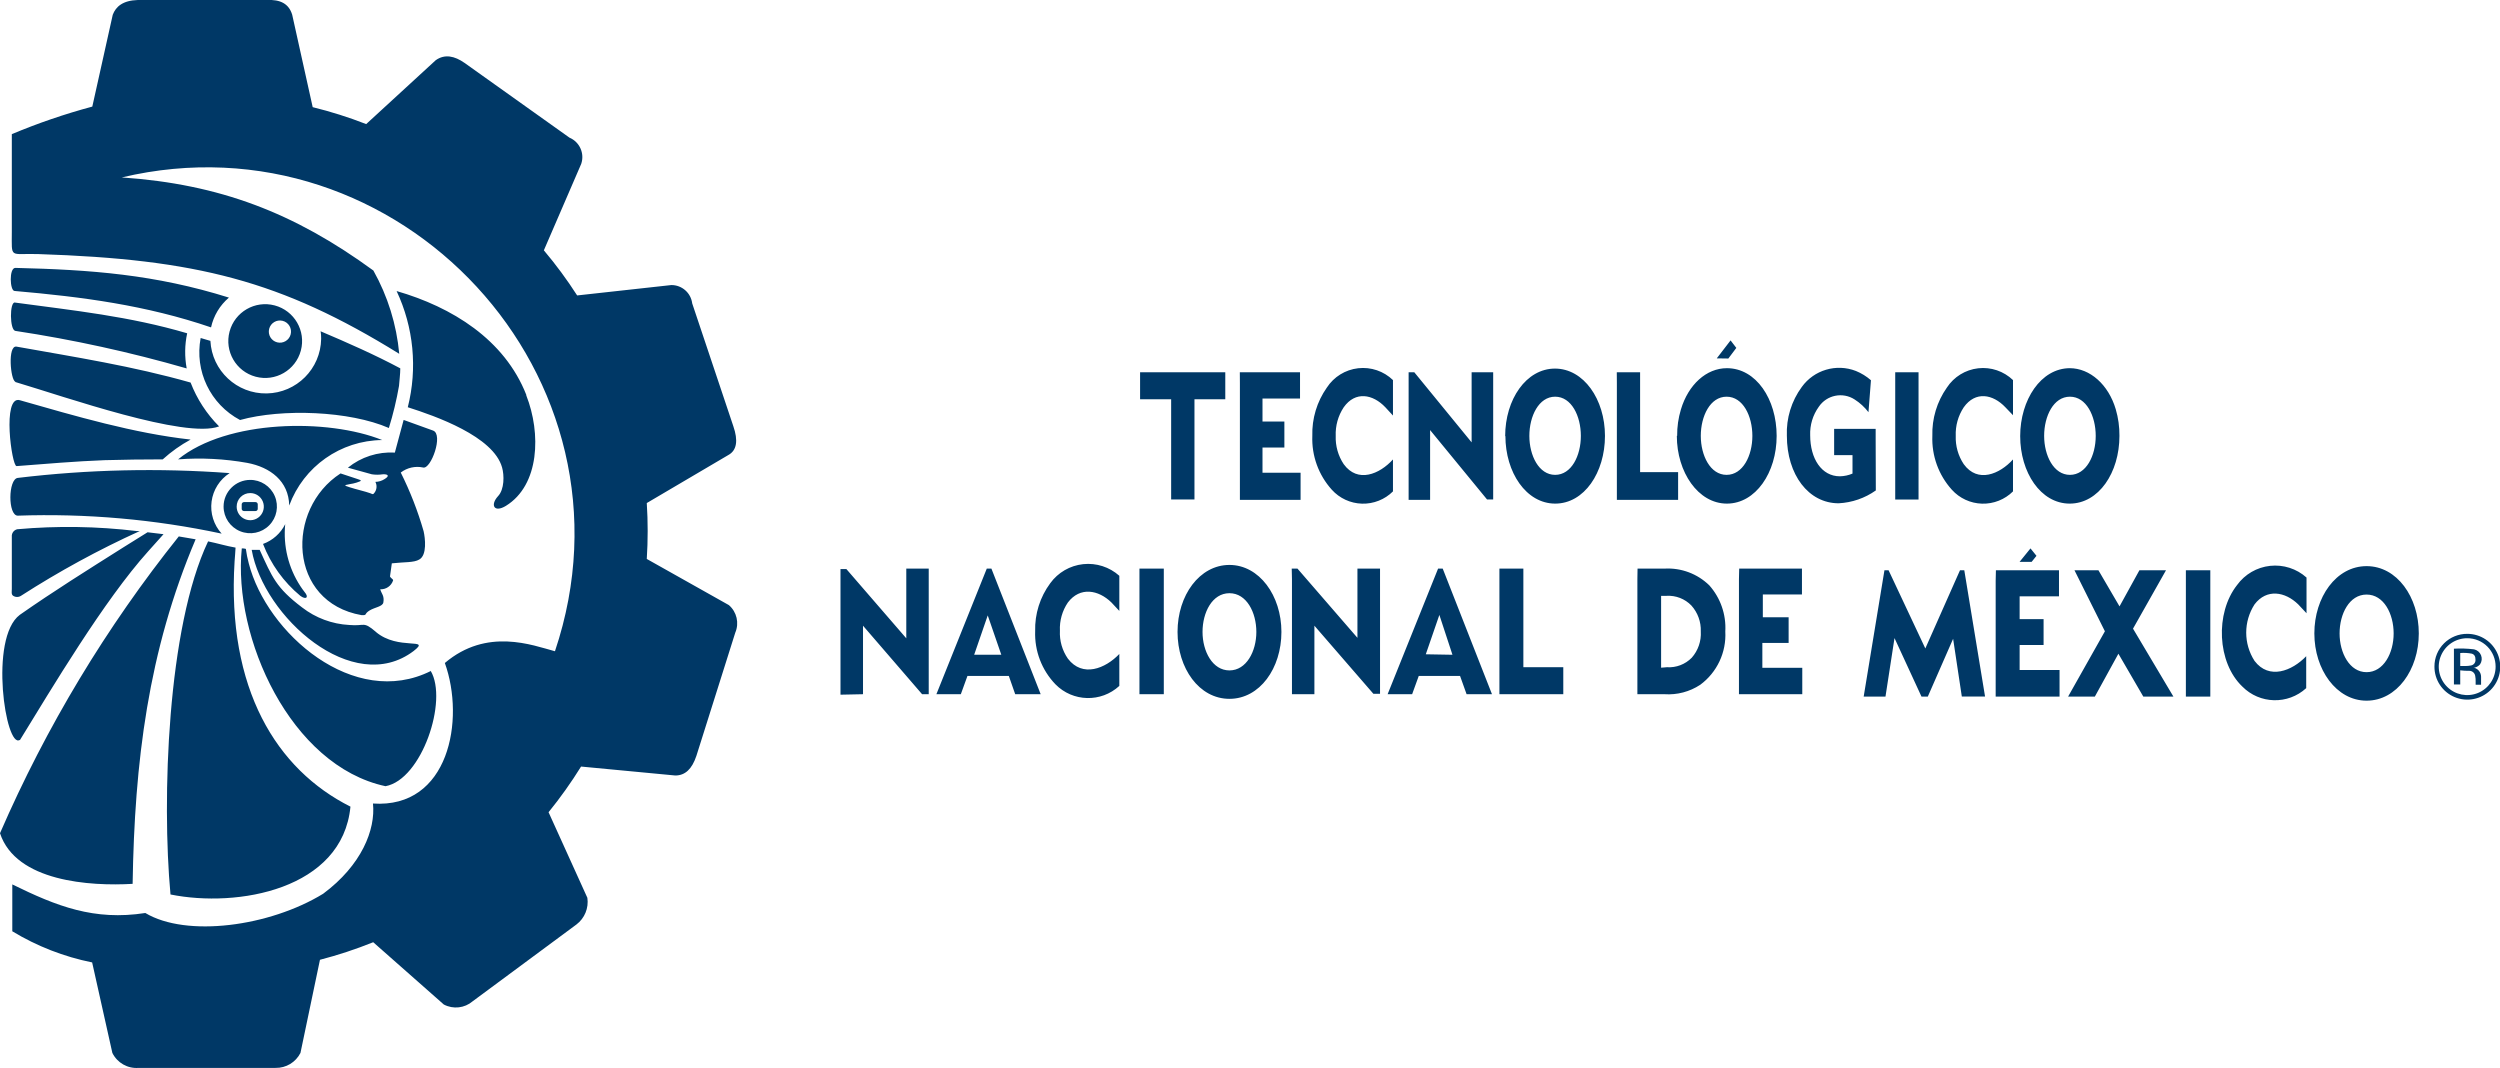
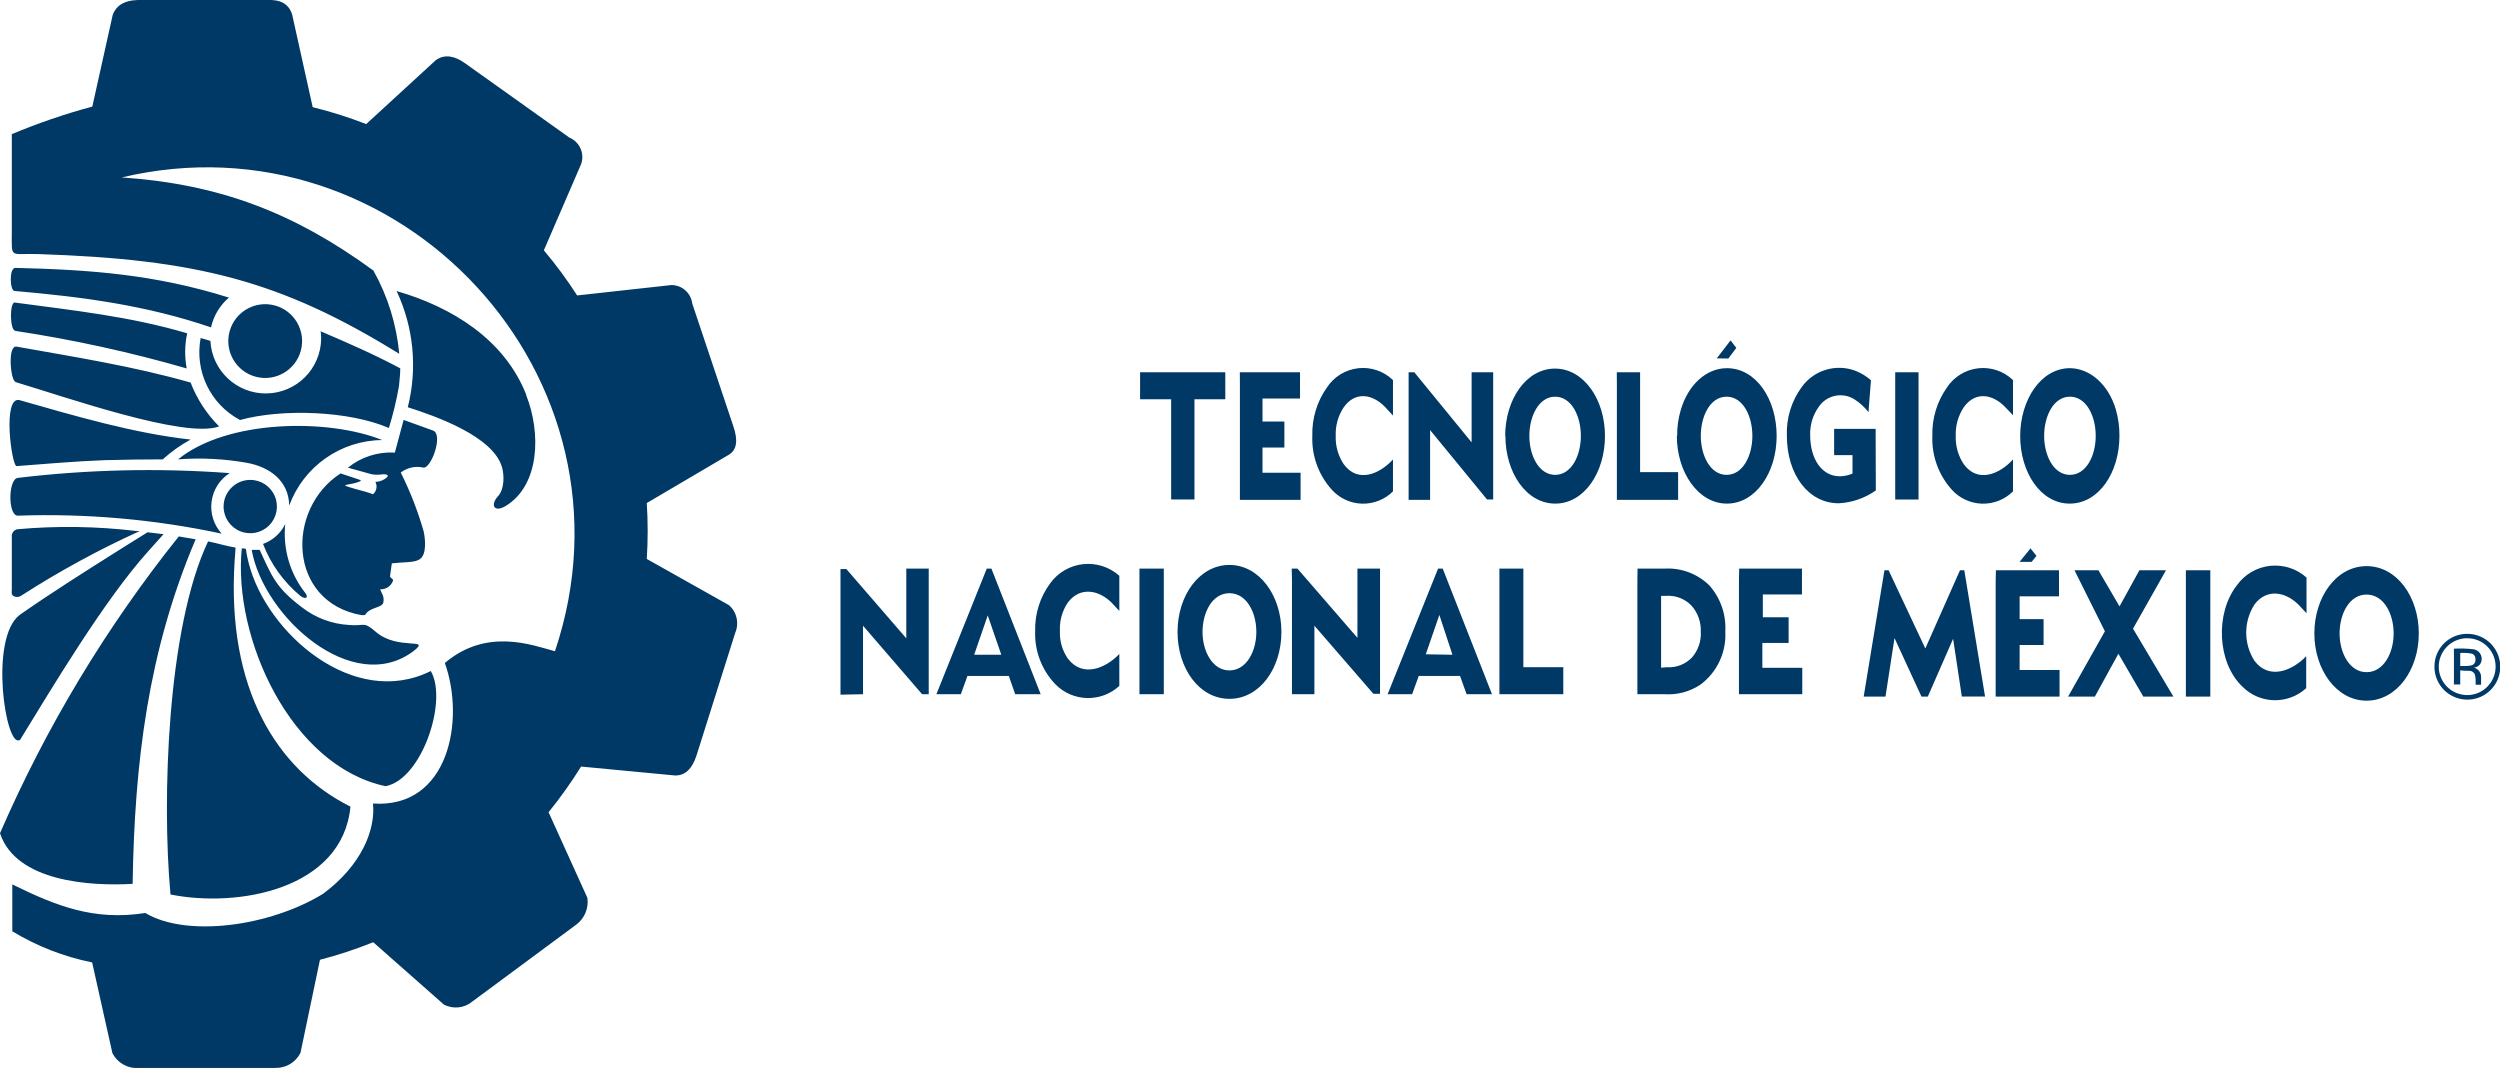
<svg xmlns="http://www.w3.org/2000/svg" viewBox="0 0 313.09 133.74">
  <defs>
-     <style>.cls-1{fill:#003866;fill-rule:evenodd}</style>
+     <style>.cls-1{fill:#003866;fillRule:evenodd}</style>
  </defs>
  <g id="Capa_2" data-name="Capa 2">
    <g id="Capa_1-2" data-name="Capa 1">
      <path class="cls-1" d="M11.56 13.35A78.74 78.74 0 001.48 16.8V29c0 3.5-.34 2.7 3.33 2.82 19.78.65 30.36 3.31 45.19 12.49a26.21 26.21 0 00-3.24-10.43c-9.93-7.25-19.27-10.82-31.51-11.66C49.92 14 81.05 47.2 69.5 81.56c-2.8-.75-8.52-3-13.79 1.47 2.56 7.12.51 18.25-9 17.6.34 3.28-1.43 7.73-6.24 11.3-6.71 4.11-17.11 5.5-22.27 2.41-6.42 1-11.1-.85-16.66-3.58v5.87a31.16 31.16 0 0010 3.9l2.53 11.33a3.37 3.37 0 003.3 1.88H34.5a3.42 3.42 0 003.13-1.88l2.44-11.66a54.37 54.37 0 006.67-2.2l8.84 7.8a3.23 3.23 0 003.61-.4l13-9.62a3.55 3.55 0 001.37-3.34l-4.86-10.72A55.34 55.34 0 0072.77 96l11.8 1.12c1.24 0 2.09-.81 2.64-2.45l4.87-15.43a3 3 0 00-.8-3.46L81 70a54.8 54.8 0 000-7l10.19-6c1.11-.59 1.26-1.86.65-3.62L86.69 38a2.62 2.62 0 00-2.62-2.3L72.28 37a53.79 53.79 0 00-4.17-5.65l4.68-10.83a2.64 2.64 0 00-1.47-3.28L58.18 7.88c-1.26-.88-2.48-1.14-3.61-.34l-8.71 8a54.27 54.27 0 00-6.7-2.12L36.59 1.83C36.17.49 35.15-.09 33.37 0H17.26c-1.89.06-2.75.83-3.14 1.85zm19 49.53H32a.28.28 0 01.28.28v.57A.27.27 0 0132 64h-1.45a.28.28 0 01-.28-.27v-.57a.29.29 0 01.28-.28m3.85-24.63a4.62 4.62 0 11-5.65 3.27 4.62 4.62 0 015.65-3.27m1 1.93a1.39 1.39 0 11-1.69 1 1.39 1.39 0 011.69-1M31.29 60.1A3.34 3.34 0 1128 63.44a3.35 3.35 0 013.34-3.34m0 1.65a1.7 1.7 0 11-1.7 1.69 1.69 1.69 0 011.7-1.69m8.79-20.27c3.34 1.42 6.8 2.94 10 4.65 0 .72-.11 1.48-.16 2.2a42.09 42.09 0 01-1.27 5.27c-4.92-2.14-13.36-2.46-18.64-1a9.6 9.6 0 01-4.93-10.27l1.22.36a6.94 6.94 0 0013.87-.25 6 6 0 00-.07-1m-3.93 21.87c-.06-3.06-2.38-4.8-5.25-5.34a34.44 34.44 0 00-8.67-.44c6.14-5 18.77-5.15 25.57-2.42a12.53 12.53 0 00-11.65 8.2M1.83 36.44c-.6 0-.72-2.91.1-2.89 9.46.23 17.49.82 26.74 3.72A6.8 6.8 0 0026.43 41c-8.15-2.78-16.12-3.82-24.6-4.56m.09 5c-.72-.12-.72-3.64-.06-3.55 7.39 1 14.36 1.72 21.58 3.85a11.25 11.25 0 00-.06 4.4 168.7 168.7 0 00-21.46-4.7m0 6.36c-.6-.18-1-4.58.15-4.39 7.38 1.32 14.56 2.44 21.8 4.5a15.83 15.83 0 003.57 5.49c-4.21 1.6-19.3-3.71-25.53-5.56m.16 10.53c-.6 0-1.83-8.88.41-8.25 7 2 14.33 4.15 21.39 4.93a18 18 0 00-3.49 2.48q-3.68 0-7.27.1c-3.68.14-7.36.46-11 .74m.12 6.21c-1.26 0-1.22-4.59 0-4.73a137.2 137.2 0 0126.53-.6 5 5 0 00-1 7.58 104.92 104.92 0 00-25.57-2.25m-.71 9.16v-6.52a.88.88 0 01.68-.94 71.84 71.84 0 0115 .23h.34a117 117 0 00-14.86 8.1.9.9 0 01-1 0c-.25-.18-.16-.53-.16-.84m36.13.85a15.83 15.83 0 01-4.67-6.5 5 5 0 002.78-2.48 12 12 0 001.9 7.77c.17.25.34.51.53.74.58.67.17 1-.54.47m-21 36.07C11.29 111 2 110.42 0 104.35a164.17 164.17 0 0122.39-37.17l2.11.36c-5.95 14-7.65 27.94-7.89 43.12m-14.13-18C.72 93.85-1.41 79.91 2.48 77c4.29-3 8.38-5.55 13-8.47l3-1.87c.66.07 1.31.15 2 .24-.56.62-1.69 1.9-1.9 2.12C13 75.22 6.47 86.23 2.48 92.71m51.75-38.79c1.34.47-.26 4.89-1.24 4.63a3.41 3.41 0 00-2.8.63 43 43 0 012.86 7.34c.2.87.45 3-.54 3.55-.68.41-1.85.3-3.44.48l-.23 1.65c.11.23.41.32.39.49a1.61 1.61 0 01-1.61 1.11c.15.56.54.8.39 1.65-.09.52-1.07.6-1.72 1s-.35.55-.74.59h-.26c-9.23-1.62-9.56-13.28-2.64-17.75l2.12.7c.6.19.54.23-.12.45a5.42 5.42 0 01-.84.19c-.73.15-.8.14 0 .4s1.92.51 2.56.74c.33.12.32.23.57-.12a1.27 1.27 0 00.07-1.3 2.21 2.21 0 001.15-.35c.67-.4.45-.64-.24-.6a4.42 4.42 0 01-1.35 0l-3-.83a8.55 8.55 0 015.88-1.89l1.1-4.09zm-7.17 25.21c2.81 2.4 7 .64 4.74 2.4-7.6 5.76-18.8-4.27-20.28-12.67h1c1.56 3.4 2.05 4.75 5.31 7.21a10.54 10.54 0 005.91 2.2c2 .18 1.71-.52 3.33.86m18.84-29.61c1.87 4.75 1.67 11.23-2.55 13.83-1.47.9-2-.09-1-1.2.83-.86.79-2.66.52-3.6-1.08-3.91-8.36-6.45-11.81-7.55a21.69 21.69 0 00-1.4-14.55c6.92 2 13.51 6.05 16.24 13M21.35 112c-1.09-11.83-.42-33.39 4.71-44.2 1.15.23 2.26.58 3.44.78 0 .19-.11 1.58-.12 1.7-1 16 5.26 26.1 14.51 30.74-1 10.39-14.16 12.7-22.54 11m32.59-28c2.19 3.7-1.11 13.61-5.66 14.44-11.9-2.55-19.13-18.63-18-29.78.17 0 .34 0 .51.06a14 14 0 00.36 1.8c2.24 8.75 13.17 18.34 22.83 13.48m92.69-21.47V50h-3.89v-3.38h10.67V50h-3.86v12.55zM252.1 52v-4.4a5.41 5.41 0 00-8.28.94 10 10 0 00-1.82 6.05 9.51 9.51 0 002.44 6.74 5.29 5.29 0 007.66.21v-4c-1.68 1.85-4.42 3-6.17.59a6 6 0 01-1-3.54 6.06 6.06 0 011-3.58c1.46-2.06 3.65-1.66 5.22 0zm-35.65-7.1l1-1.33-.72-.94-1.73 2.25zm-42 7.14V47.6a5.4 5.4 0 00-8.28.94 10 10 0 00-1.82 6.05 9.51 9.51 0 002.44 6.74 5.29 5.29 0 007.66.21v-4c-1.68 1.85-4.42 3-6.17.59a6 6 0 01-1-3.54 6.06 6.06 0 011-3.58c1.45-2.06 3.65-1.66 5.22 0zm60.45 3v-1.33h-5.2V57h2.3v2.31a4.24 4.24 0 01-1.58.34c-2.3 0-3.72-2.22-3.72-5.13a5.73 5.73 0 011.08-3.58 3.27 3.27 0 014.49-.91 6.77 6.77 0 011.73 1.59l.31-4a6.7 6.7 0 00-1.88-1.16 5.77 5.77 0 00-6.78 2 9.67 9.67 0 00-1.87 6.11c0 4.89 2.72 8.46 6.48 8.46a8.84 8.84 0 004.66-1.61zm2.45 7.52h2.92V46.62h-2.92zM202.49 48v14.6h7.67v-3.47h-4.76V46.62h-2.92zm-26.08 0v14.6h2.69v-8.74l7.13 8.69h.77V46.62h-2.7v8.78l-7.18-8.78h-.71zm-21.13 0v14.6h7.6v-3.4h-4.77v-3.15h2.74v-3.26h-2.74v-2.88h4.7v-3.29h-7.54zm33.22 6.64c0-4.64 2.65-8.48 6.24-8.48S201 50 201 54.59s-2.6 8.48-6.23 8.48-6.24-3.9-6.24-8.48m3 0c0 2.46 1.19 4.88 3.23 4.88s3.22-2.4 3.22-4.88-1.17-4.91-3.22-4.91-3.23 2.44-3.23 4.91m18.51 0a11.08 11.08 0 01.47-3.31c.93-3.11 3.19-5.17 5.76-5.17 3.66 0 6.23 3.88 6.23 8.48s-2.63 8.48-6.23 8.48-6.27-3.94-6.27-8.48m3 0c0 2.46 1.19 4.88 3.23 4.88s3.23-2.4 3.23-4.88-1.17-4.91-3.23-4.91-3.23 2.44-3.23 4.91m46.2-8.48c2.54 0 4.86 2.06 5.77 5.15a11.46 11.46 0 01.46 3.33c0 4.6-2.59 8.48-6.23 8.48s-6.2-3.92-6.2-8.45 2.59-8.51 6.23-8.51M256 54.59c0 2.46 1.19 4.88 3.23 4.88s3.23-2.4 3.23-4.88-1.17-4.91-3.23-4.91-3.23 2.44-3.23 4.91m31.82 21.1c-1.64-1.6-3.95-2-5.47 0a6.53 6.53 0 000 7.08c1.82 2.4 4.7 1.26 6.47-.59v4a5.77 5.77 0 01-8-.2c-3.15-3-3.43-9.19-.66-12.71a5.89 5.89 0 018.7-.94v4.47zm-33.39-5.32l.61-.76-.75-.93-1.37 1.69zm19.32 2.36v14.51h3.06V71.42h-3.06zm-10.14 6.33L259 87.24h3.35l2.95-5.37 3.12 5.37h3.77l-5.06-8.51 4.13-7.31h-3.33l-2.49 4.52-2.64-4.52h-3zm-13.68-6.33v14.51h8v-3.33h-5v-3.13h3v-3.24h-3v-2.86h4.93v-3.26h-7.9zM236 71.42l-2.6 15.82h2.73l1.13-7.33 3.38 7.33h.79L244.6 80l1.09 7.23h2.91L246 71.42h-.54l-4.34 9.79-4.6-9.79zm57 7.91c0 2.44 1.25 4.85 3.38 4.85s3.39-2.39 3.39-4.85-1.23-4.87-3.39-4.87-3.38 2.42-3.38 4.87m-3.16 0c0-4.54 2.73-8.43 6.54-8.43s6.54 3.87 6.54 8.43-2.76 8.42-6.54 8.42-6.54-3.9-6.54-8.42m-84.78-6.82v14.43h3.39a7.25 7.25 0 004.48-1.18 7.76 7.76 0 003.14-6.68 8 8 0 00-2-5.77 7.42 7.42 0 00-5.6-2.1h-3.39zm12.72 0v14.43h7.93v-3.31h-5v-3.11H224V77.3h-3.23v-2.85h4.9v-3.24h-7.86zm-30 14.43h8v-3.38h-5V71.21h-3zm-14 0h3.07l.83-2.29h5.17l.82 2.29h3.18l-6.17-15.73h-.58zm4.78-5l1.7-4.93L181.9 82zm-16.76-9.43v14.43h2.81v-8.58l7.39 8.53h.83V71.21H170v8.67l-7.51-8.67h-.72zm-19.1 0v14.43h3.05V71.21h-3.05zm-3.51 2.94c-1.63-1.59-3.93-2-5.45 0a5.8 5.8 0 00-1 3.54 5.64 5.64 0 001 3.5c1.83 2.39 4.69 1.25 6.44-.59v4a5.75 5.75 0 01-8-.2 9.12 9.12 0 01-2.54-6.66 9.65 9.65 0 011.89-6 5.86 5.86 0 018.65-.93v4.4zm-21.92 11.49h3.06l.83-2.29h5.18l.8 2.29h3.19l-6.17-15.73h-.58zM122 82l1.7-4.93 1.7 4.93zm-16.74 5V71.27h.74l7.5 8.67v-8.73h2.81v15.73h-.83l-7.4-8.58v8.58zm42.21-7.86c0-4.59 2.76-8.39 6.5-8.39s6.51 3.84 6.51 8.39-2.71 8.38-6.51 8.38-6.5-3.83-6.5-8.38m3.13 0c0 2.43 1.25 4.82 3.37 4.82s3.37-2.38 3.37-4.82-1.22-4.85-3.37-4.85-3.37 2.4-3.37 4.85m57.43 4.48v-9h.67a4 4 0 013.12 1.21 4.6 4.6 0 011.18 3.25 4.55 4.55 0 01-1.13 3.29 4 4 0 01-3.12 1.19zM309 79.38a4.12 4.12 0 11-4.12 4.09 4.08 4.08 0 014.12-4.09m0 .55a3.56 3.56 0 103.54 3.56 3.54 3.54 0 00-3.54-3.56" />
      <path class="cls-1" d="M308.11 83.93v1.79h-.79v-4.48a14.16 14.16 0 012.52.08 1.22 1.22 0 01.75 1.88 1.31 1.31 0 01-.82.44h.13a1.18 1.18 0 01.82 1.11v1h-.68v-.4c0-.22 0-.45-.05-.67a.75.75 0 00-.73-.67c-.37 0-.75 0-1.15-.06m0-.54h.67a3.82 3.82 0 00.68-.07.68.68 0 00.56-.72c0-.41-.13-.66-.47-.76a5.37 5.37 0 00-1.44-.08z" />
    </g>
  </g>
</svg>
